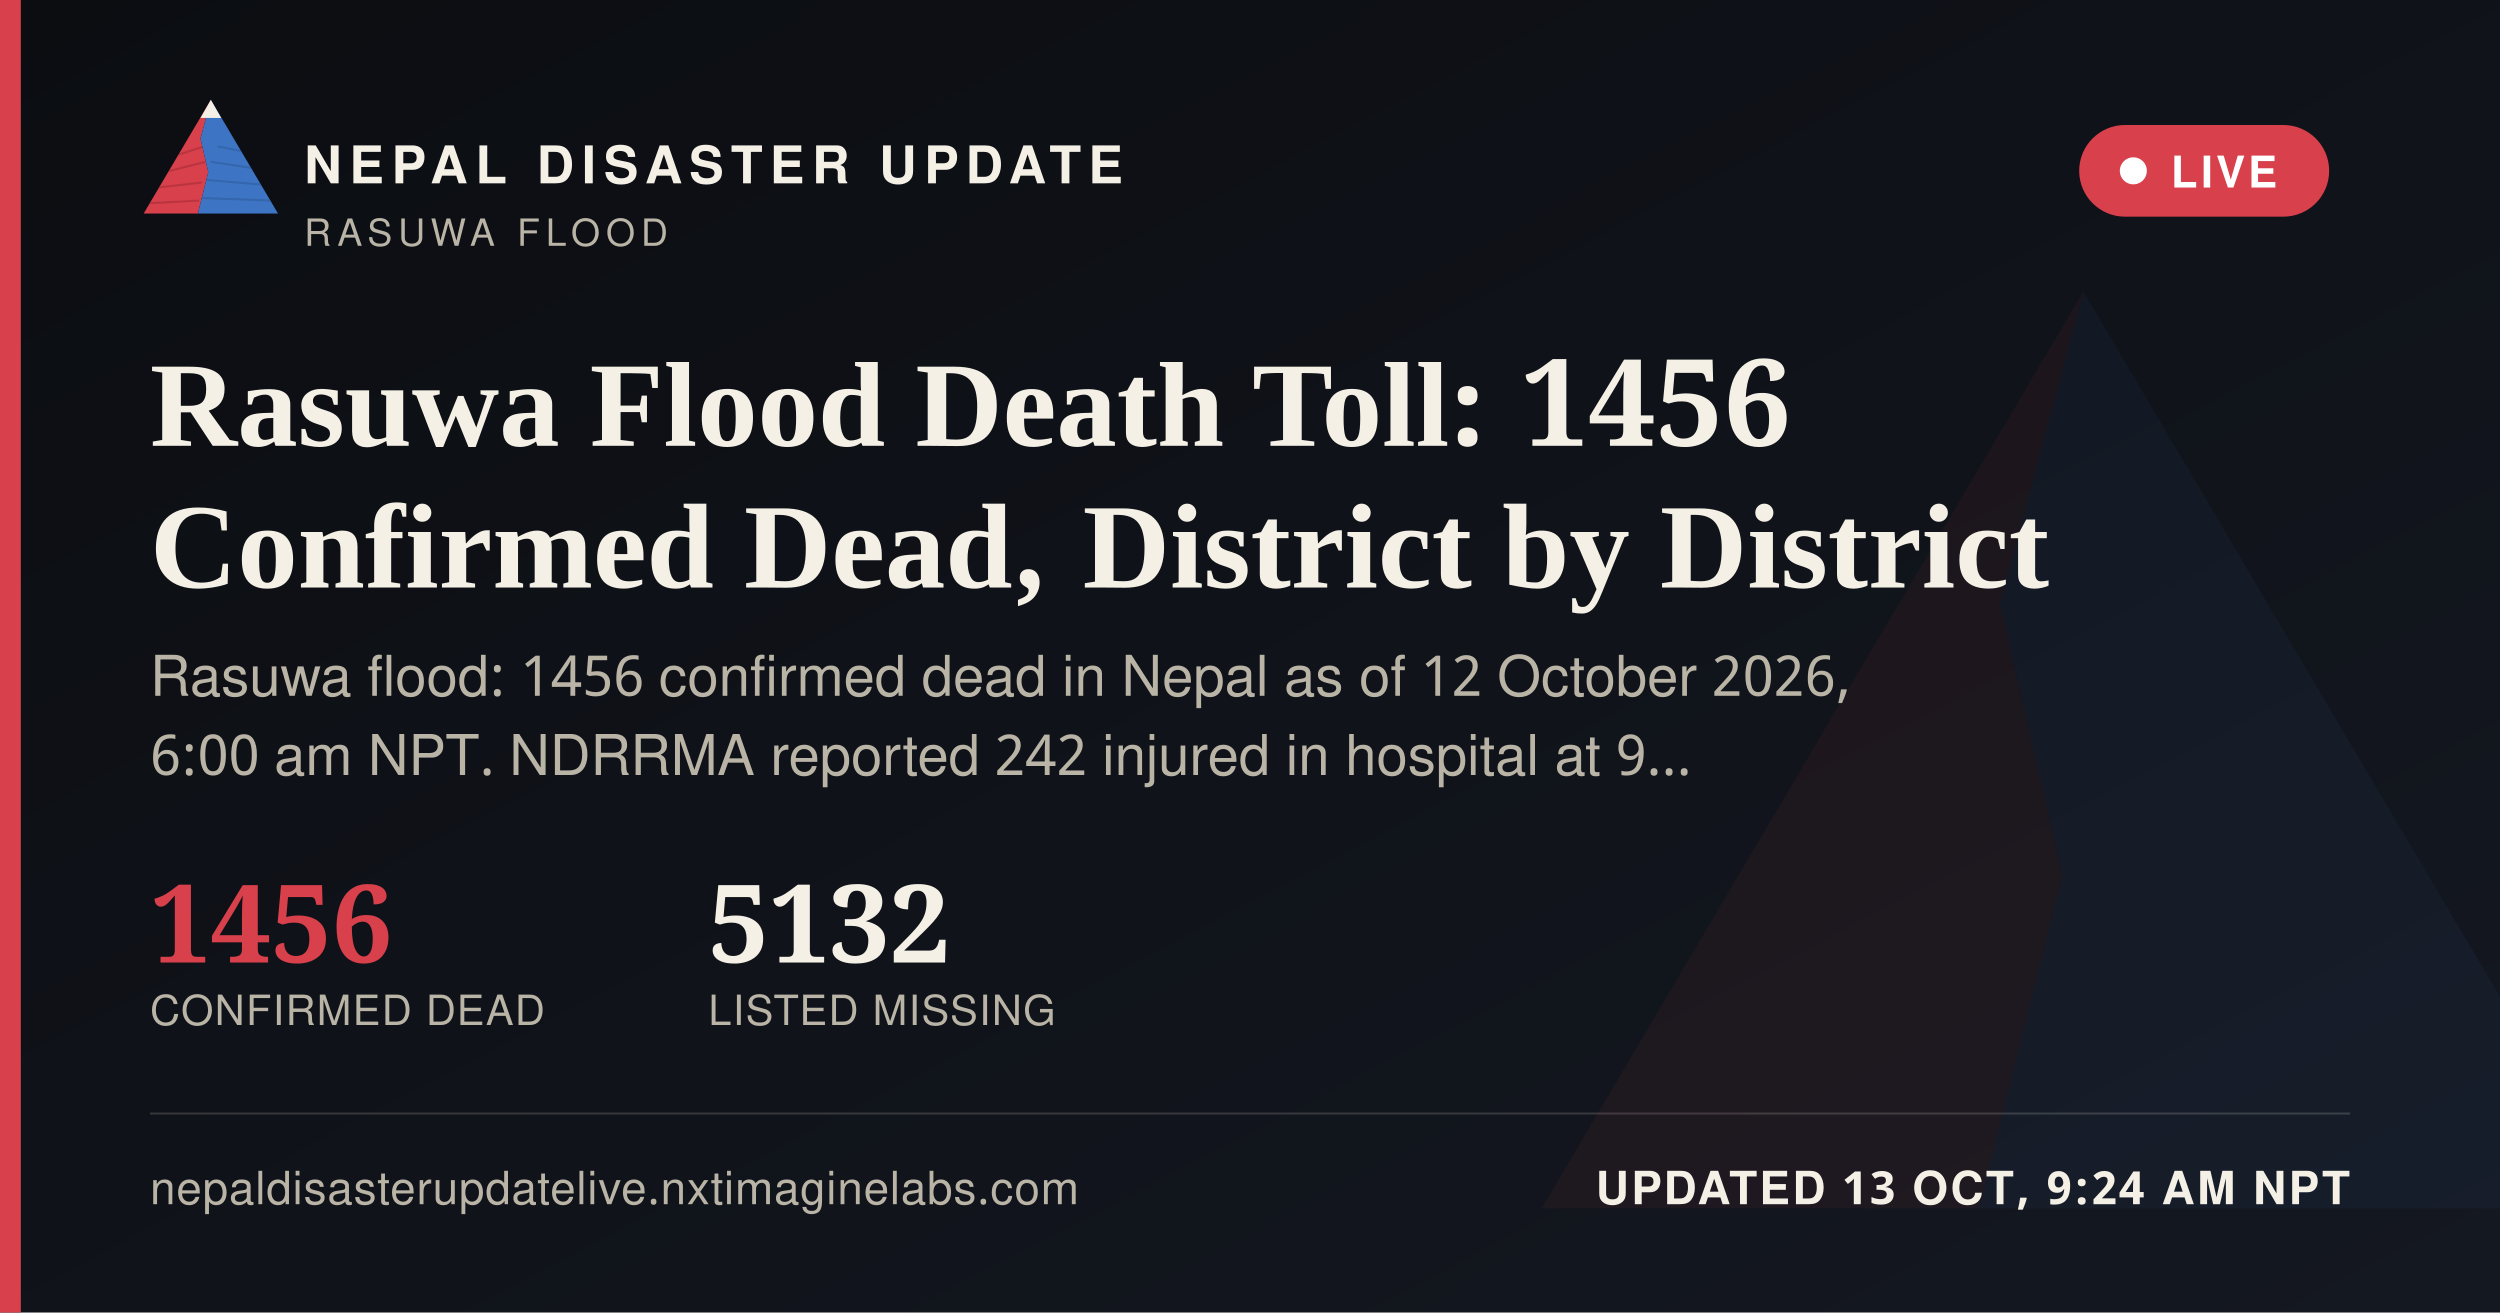
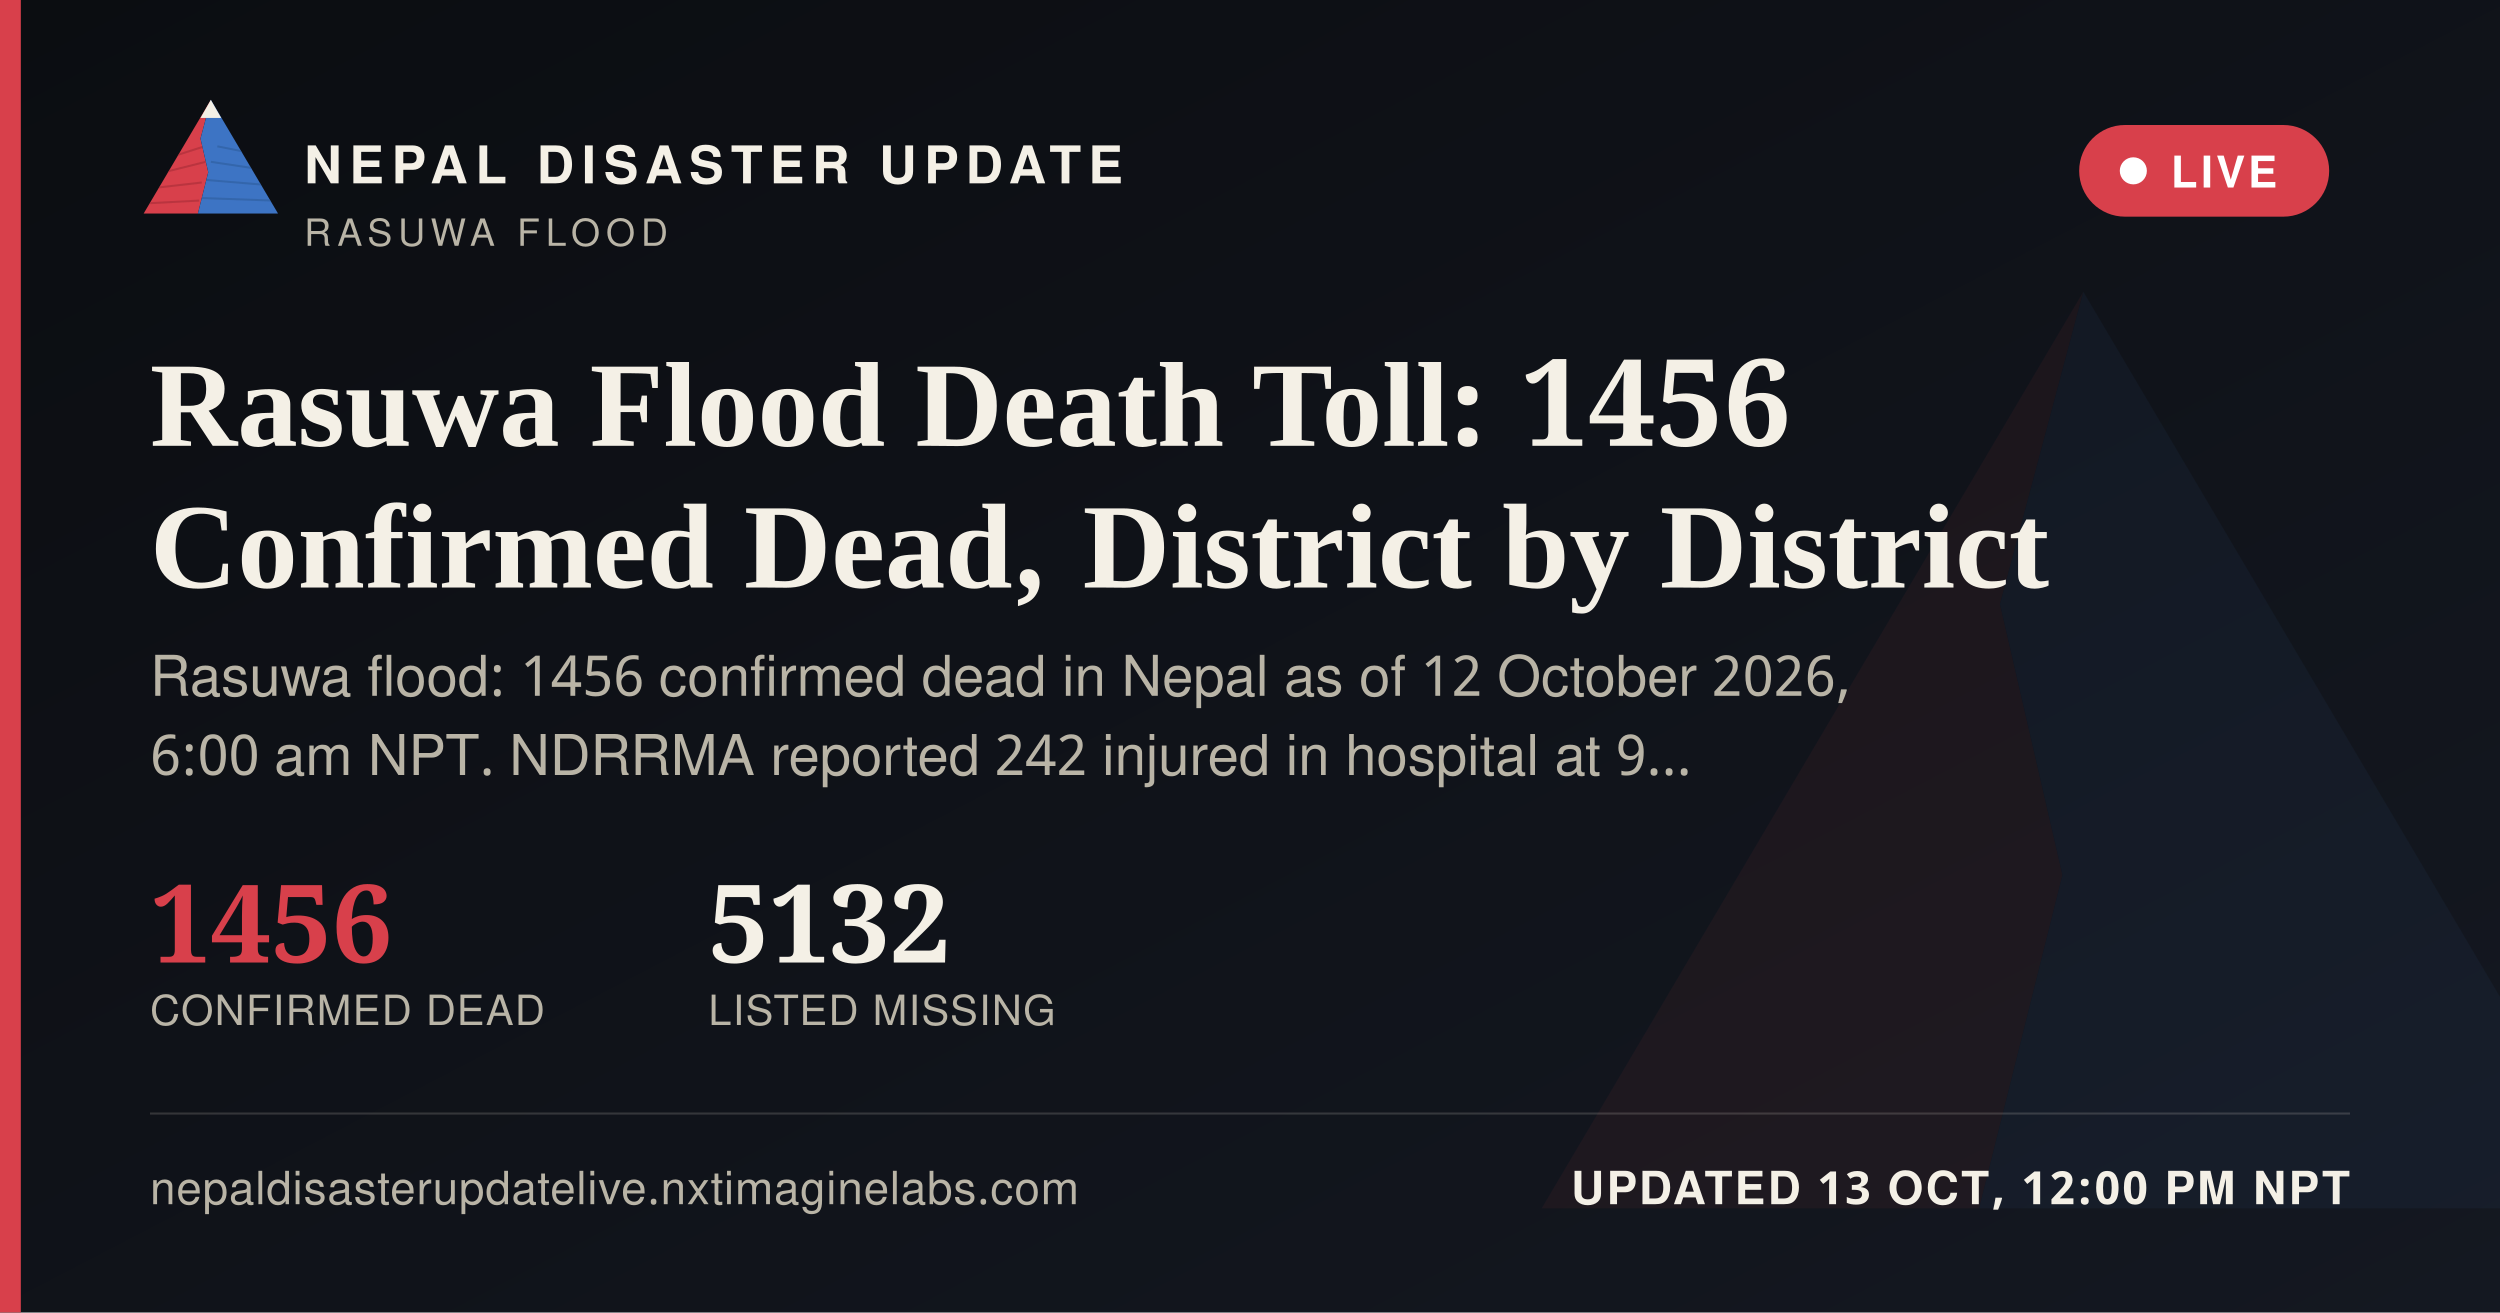
<svg xmlns="http://www.w3.org/2000/svg" width="1200" height="630" viewBox="0 0 1200 630">
  <defs>
    <linearGradient id="ogbg" x1="0" y1="0" x2="1" y2="1">
      <stop offset="0" stop-color="#0B0D11" />
      <stop offset="1" stop-color="#141821" />
    </linearGradient>
  </defs>
  <rect width="1200" height="630" fill="url(#ogbg)" />
  <g transform="translate(700,60) scale(5)" opacity="0.06">
    <polygon points="60,16 52,46 58,72 50,104 8,104" fill="#D8404B" />
    <polygon points="60,16 112,104 50,104 58,72 52,46" fill="#3D74C4" />
  </g>
  <rect x="0" y="0" width="10" height="630" fill="#D8404B" />
  <g transform="translate(64,38) scale(0.62)">
    <g>
      <defs>
        <clipPath id="ogLc">
          <polygon points="60,16 52,46 58,72 50,104 8,104" />
        </clipPath>
        <clipPath id="ogRc">
          <polygon points="60,16 112,104 50,104 58,72 52,46" />
        </clipPath>
      </defs>
      <polygon points="60,16 52,46 58,72 50,104 8,104" fill="#D8404B" />
      <g clip-path="url(#ogLc)" stroke="#A32A34" stroke-width="1.6" fill="none" opacity="0.55">
        <path d="M30,60 L55,52" />
        <path d="M24,72 L56,64" />
        <path d="M18,84 L53,80" />
        <path d="M13,96 L51,94" />
      </g>
      <polygon points="60,16 112,104 50,104 58,72 52,46" fill="#3D74C4" />
      <g clip-path="url(#ogRc)" stroke="#2A5793" stroke-width="1.6" fill="none" opacity="0.5">
        <path d="M65,52 L95,58" />
        <path d="M60,64 L100,70" />
        <path d="M56,78 L104,82" />
        <path d="M52,92 L108,94" />
      </g>
      <polygon points="60,16 52,30 68,30" fill="#F4F0E6" />
    </g>
  </g>
  <text x="146" y="88" font-family="'Public Sans', 'Noto Sans Devanagari', 'Helvetica Neue', Helvetica, Arial, sans-serif" font-size="25" font-weight="800" letter-spacing="3.6" fill="#F4F0E6">NEPAL DISASTER UPDATE</text>
  <text x="146" y="118" font-family="'Public Sans', 'Noto Sans Devanagari', 'Helvetica Neue', Helvetica, Arial, sans-serif" font-size="18" letter-spacing="2.8" fill="#B9B4A6">RASUWA FLOOD</text>
  <g>
    <rect x="998" y="60" width="120" height="44" rx="22" fill="#D8404B" stroke="none" />
    <circle cx="1024" cy="82" r="6.5" fill="#FFFFFF" />
    <text x="1042" y="90" font-family="'Public Sans', 'Noto Sans Devanagari', 'Helvetica Neue', Helvetica, Arial, sans-serif" font-size="21" font-weight="700" letter-spacing="1.6" fill="#FFFFFF">LIVE</text>
  </g>
  <text x="72" y="214" font-family="Newsreader, 'Noto Serif Devanagari', Georgia, 'Times New Roman', serif" font-size="58" font-weight="600" fill="#F4F0E6">Rasuwa Flood Death Toll: 1456</text>
  <text x="72" y="282" font-family="Newsreader, 'Noto Serif Devanagari', Georgia, 'Times New Roman', serif" font-size="58" font-weight="600" fill="#F4F0E6">Confirmed Dead, District by District</text>
  <text x="72" y="334" font-family="'Public Sans', 'Noto Sans Devanagari', 'Helvetica Neue', Helvetica, Arial, sans-serif" font-size="27" fill="#B9B4A6">Rasuwa flood: 1456 confirmed dead in Nepal as of 12 October 2026,</text>
  <text x="72" y="372" font-family="'Public Sans', 'Noto Sans Devanagari', 'Helvetica Neue', Helvetica, Arial, sans-serif" font-size="27" fill="#B9B4A6">6:00 am NPT. NDRRMA reported 242 injured in hospital at 9…</text>
  <g transform="translate(72,462)">
    <text x="0" y="0" font-family="Newsreader, 'Noto Serif Devanagari', Georgia, 'Times New Roman', serif" font-size="52" font-weight="600" fill="#D8404B">1456</text>
    <text x="0" y="30" font-family="'Public Sans', 'Noto Sans Devanagari', 'Helvetica Neue', Helvetica, Arial, sans-serif" font-size="20" letter-spacing="0.6" fill="#B9B4A6">CONFIRMED DEAD</text>
    <text x="268" y="0" font-family="Newsreader, 'Noto Serif Devanagari', Georgia, 'Times New Roman', serif" font-size="52" font-weight="600" fill="#F4F0E6">5132</text>
    <text x="268" y="30" font-family="'Public Sans', 'Noto Sans Devanagari', 'Helvetica Neue', Helvetica, Arial, sans-serif" font-size="20" letter-spacing="0.6" fill="#B9B4A6">LISTED MISSING</text>
  </g>
  <rect x="72" y="534" width="1056" height="1" fill="rgba(244,240,230,0.16)" />
  <text x="72" y="578" font-family="'Public Sans', 'Noto Sans Devanagari', 'Helvetica Neue', Helvetica, Arial, sans-serif" font-size="22" fill="#B9B4A6" letter-spacing="0.4">nepaldisasterupdatelive.nxtimaginelabs.com</text>
-   <text x="1128" y="578" text-anchor="end" font-family="'Public Sans', 'Noto Sans Devanagari', 'Helvetica Neue', Helvetica, Arial, sans-serif" font-size="22" font-weight="700" letter-spacing="1.2" fill="#F4F0E6">UPDATED 13 OCT, 9:24 AM NPT</text>
+   <text x="1128" y="578" text-anchor="end" font-family="'Public Sans', 'Noto Sans Devanagari', 'Helvetica Neue', Helvetica, Arial, sans-serif" font-size="22" font-weight="700" letter-spacing="1.2" fill="#F4F0E6">UPDATED 13 OCT, 12:00 PM NPT</text>
</svg>
